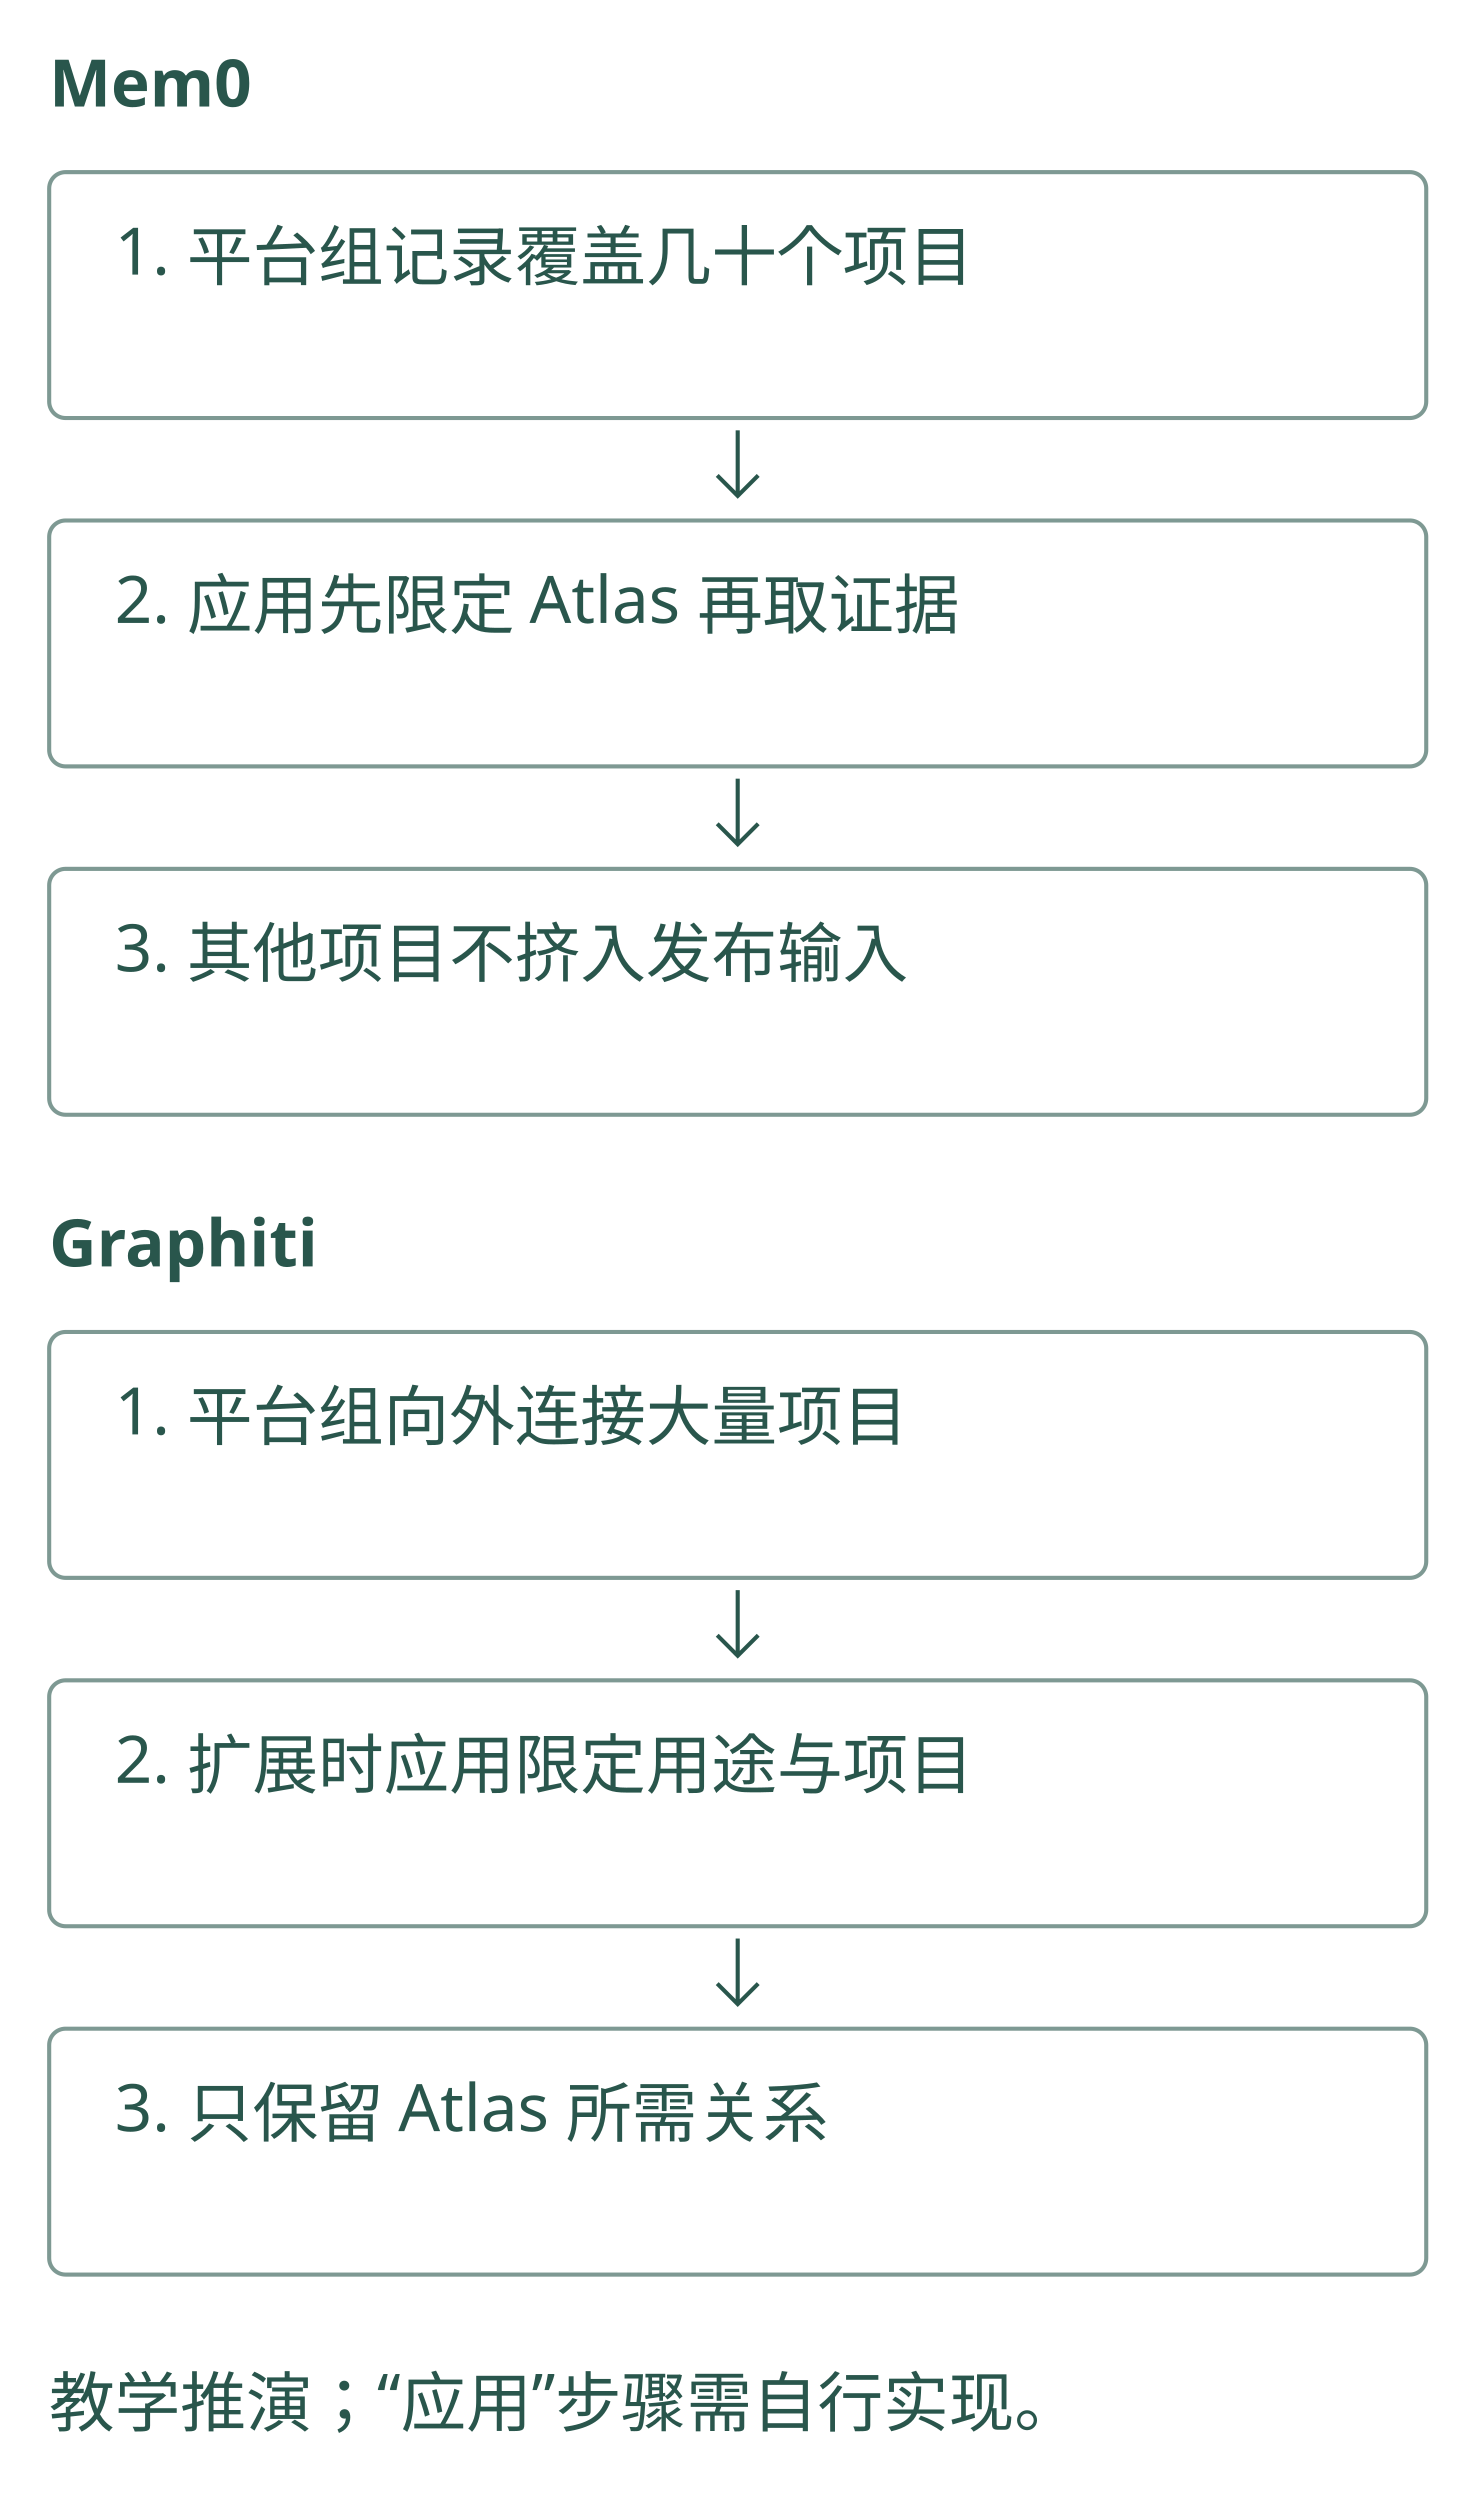
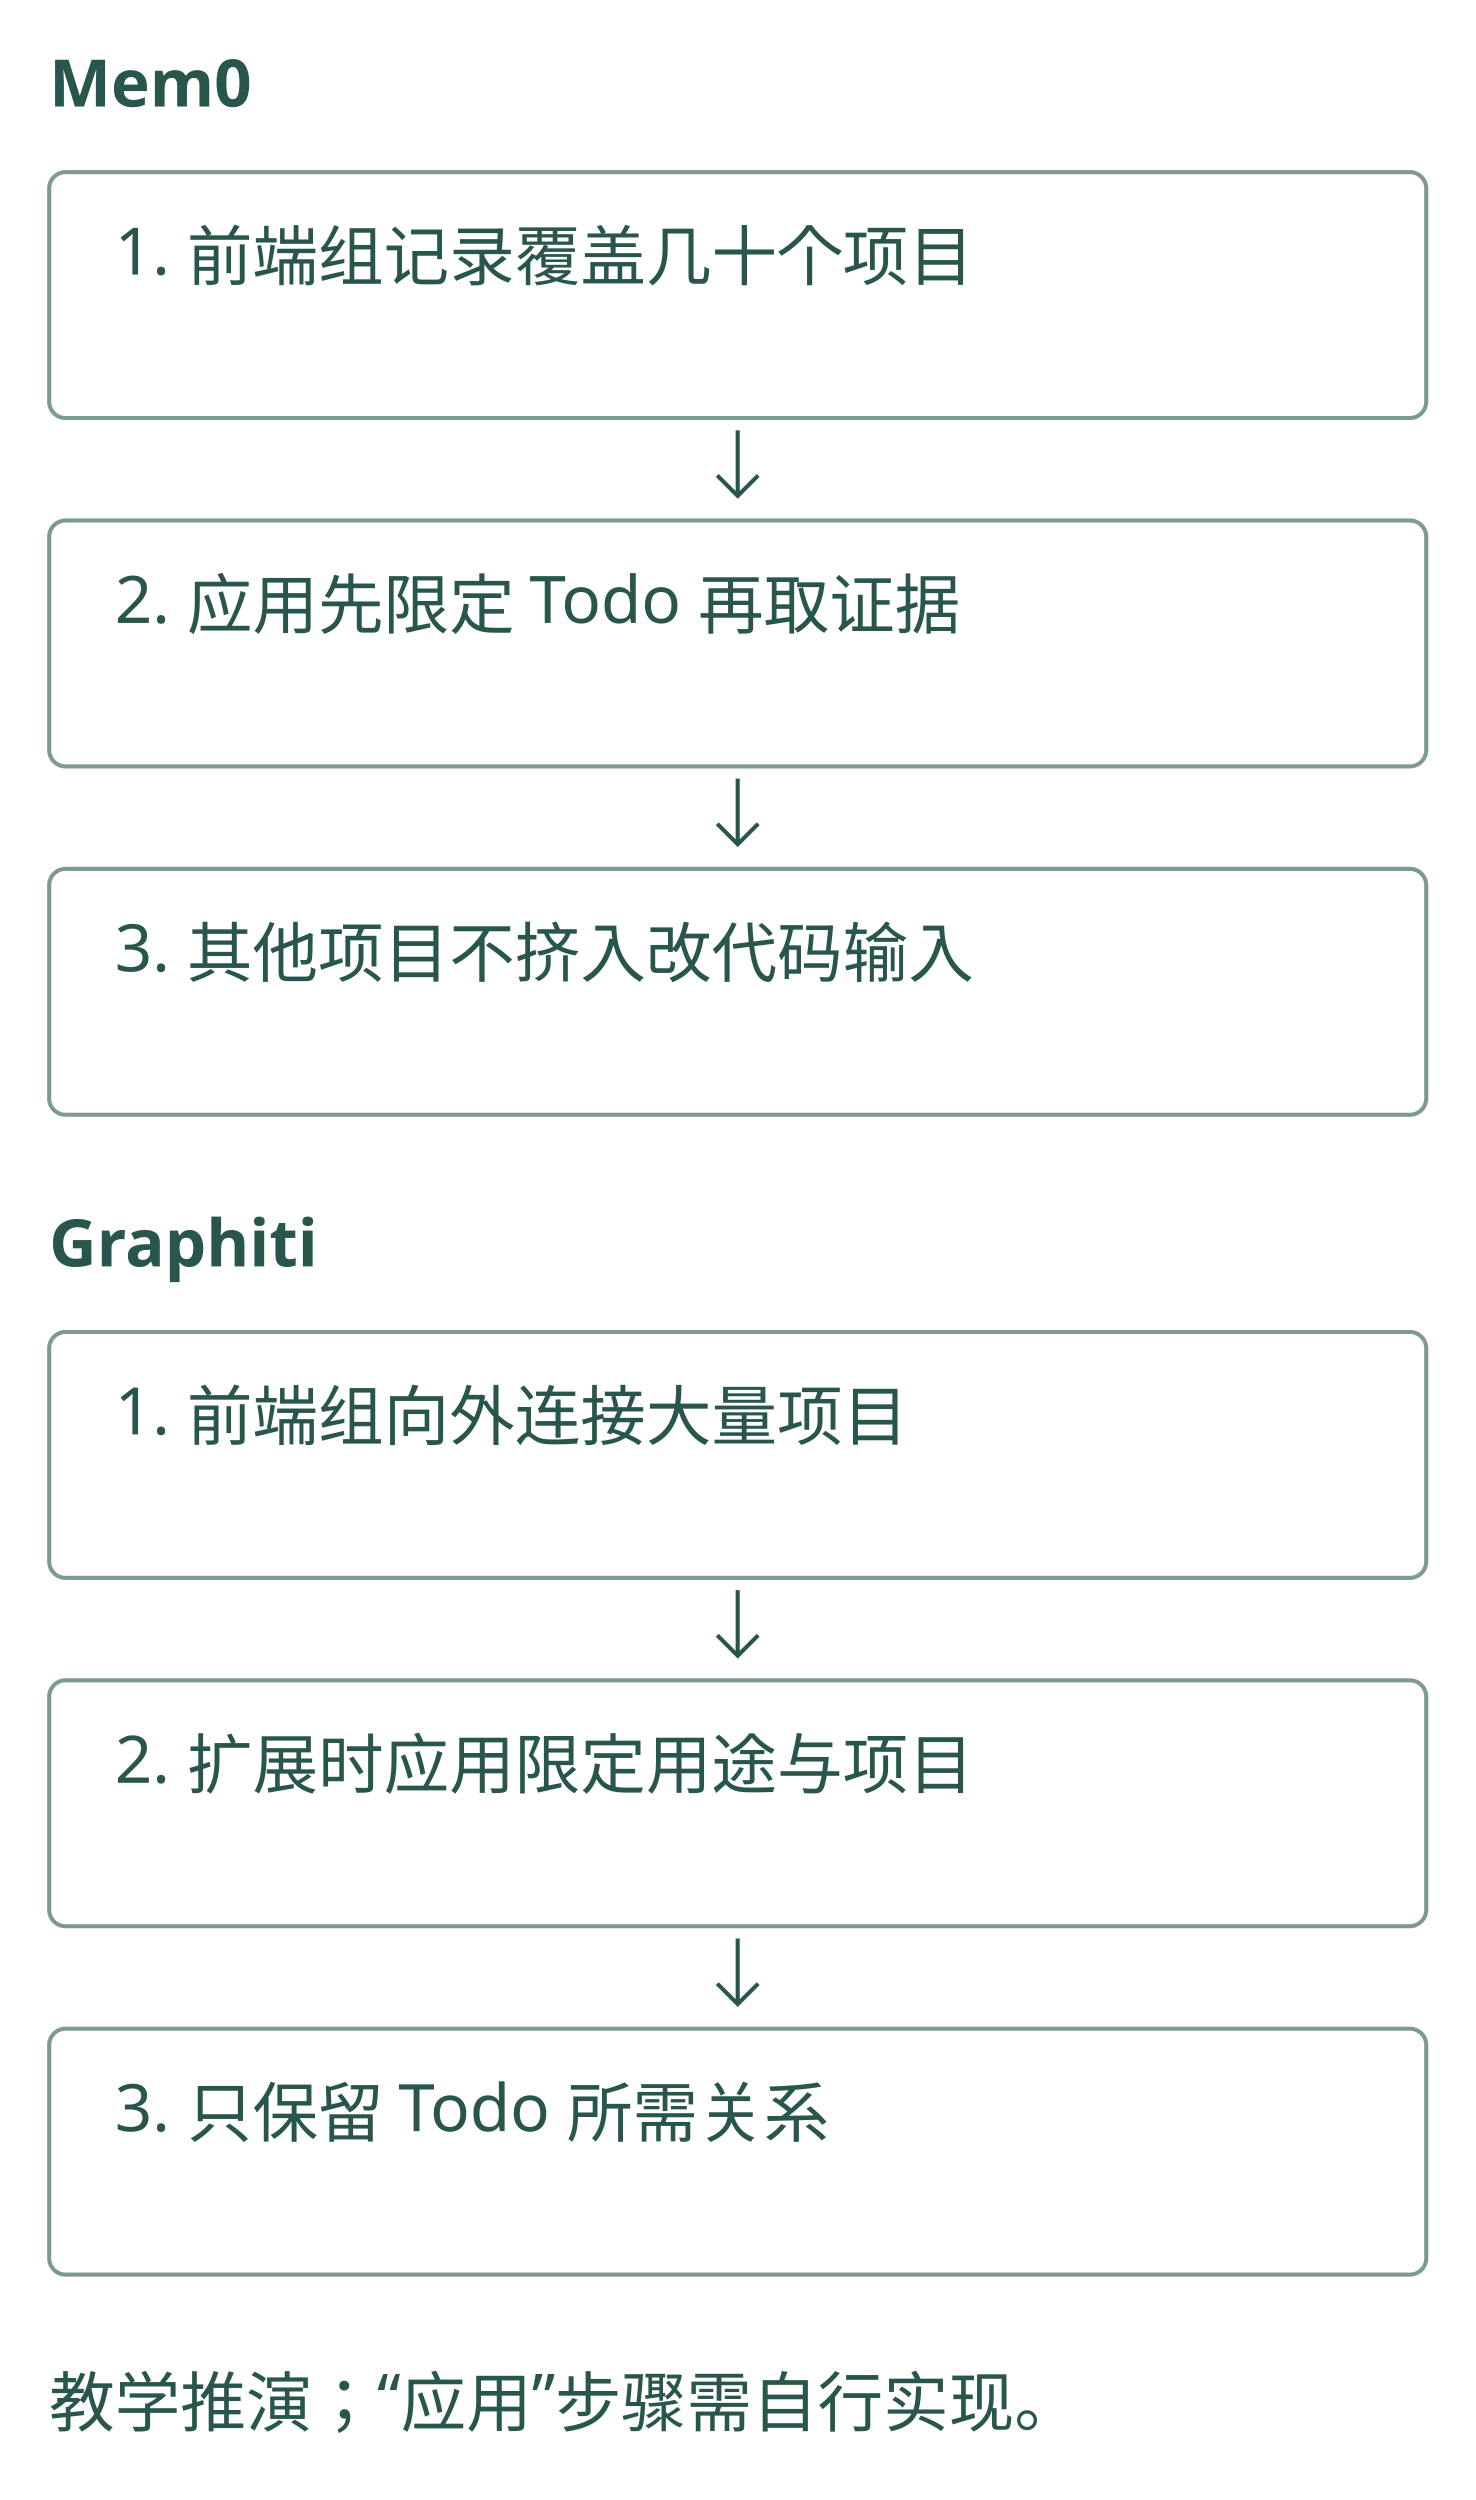
<svg xmlns="http://www.w3.org/2000/svg" viewBox="0 0 360 610" role="img" aria-labelledby="title desc">
  <style>svg{color:#29564c;font-family:system-ui,sans-serif}text{fill:currentColor;font-size:16px}rect{stroke-opacity:.6}@media(prefers-color-scheme:dark){svg{color:#87b7a8}}</style>
  <text x="12" y="26" font-weight="600">Mem0</text>
  <rect x="12" y="42" width="336" height="60" rx="4" fill="none" stroke="currentColor" />
-   <text x="28" y="67">1. 平台组记录覆盖几十个项目</text>
+   <text x="28" y="67">1. 前端组记录覆盖几十个项目</text>
  <path d="M180 105v16m-5-5 5 5 5-5" fill="none" stroke="currentColor" />
  <rect x="12" y="127" width="336" height="60" rx="4" fill="none" stroke="currentColor" />
-   <text x="28" y="152">2. 应用先限定 Atlas 再取证据</text>
+   <text x="28" y="152">2. 应用先限定 Todo 再取证据</text>
  <path d="M180 190v16m-5-5 5 5 5-5" fill="none" stroke="currentColor" />
  <rect x="12" y="212" width="336" height="60" rx="4" fill="none" stroke="currentColor" />
-   <text x="28" y="237">3. 其他项目不挤入发布输入</text>
+   <text x="28" y="237">3. 其他项目不挤入改代码输入</text>
  <text x="12" y="309" font-weight="600">Graphiti</text>
  <rect x="12" y="325" width="336" height="60" rx="4" fill="none" stroke="currentColor" />
-   <text x="28" y="350">1. 平台组向外连接大量项目</text>
+   <text x="28" y="350">1. 前端组向外连接大量项目</text>
  <path d="M180 388v16m-5-5 5 5 5-5" fill="none" stroke="currentColor" />
  <rect x="12" y="410" width="336" height="60" rx="4" fill="none" stroke="currentColor" />
  <text x="28" y="435">2. 扩展时应用限定用途与项目</text>
  <path d="M180 473v16m-5-5 5 5 5-5" fill="none" stroke="currentColor" />
  <rect x="12" y="495" width="336" height="60" rx="4" fill="none" stroke="currentColor" />
-   <text x="28" y="520">3. 只保留 Atlas 所需关系</text>
+   <text x="28" y="520">3. 只保留 Todo 所需关系</text>
  <text x="12" y="592" font-size="13">教学推演；“应用”步骤需自行实现。</text>
</svg>
